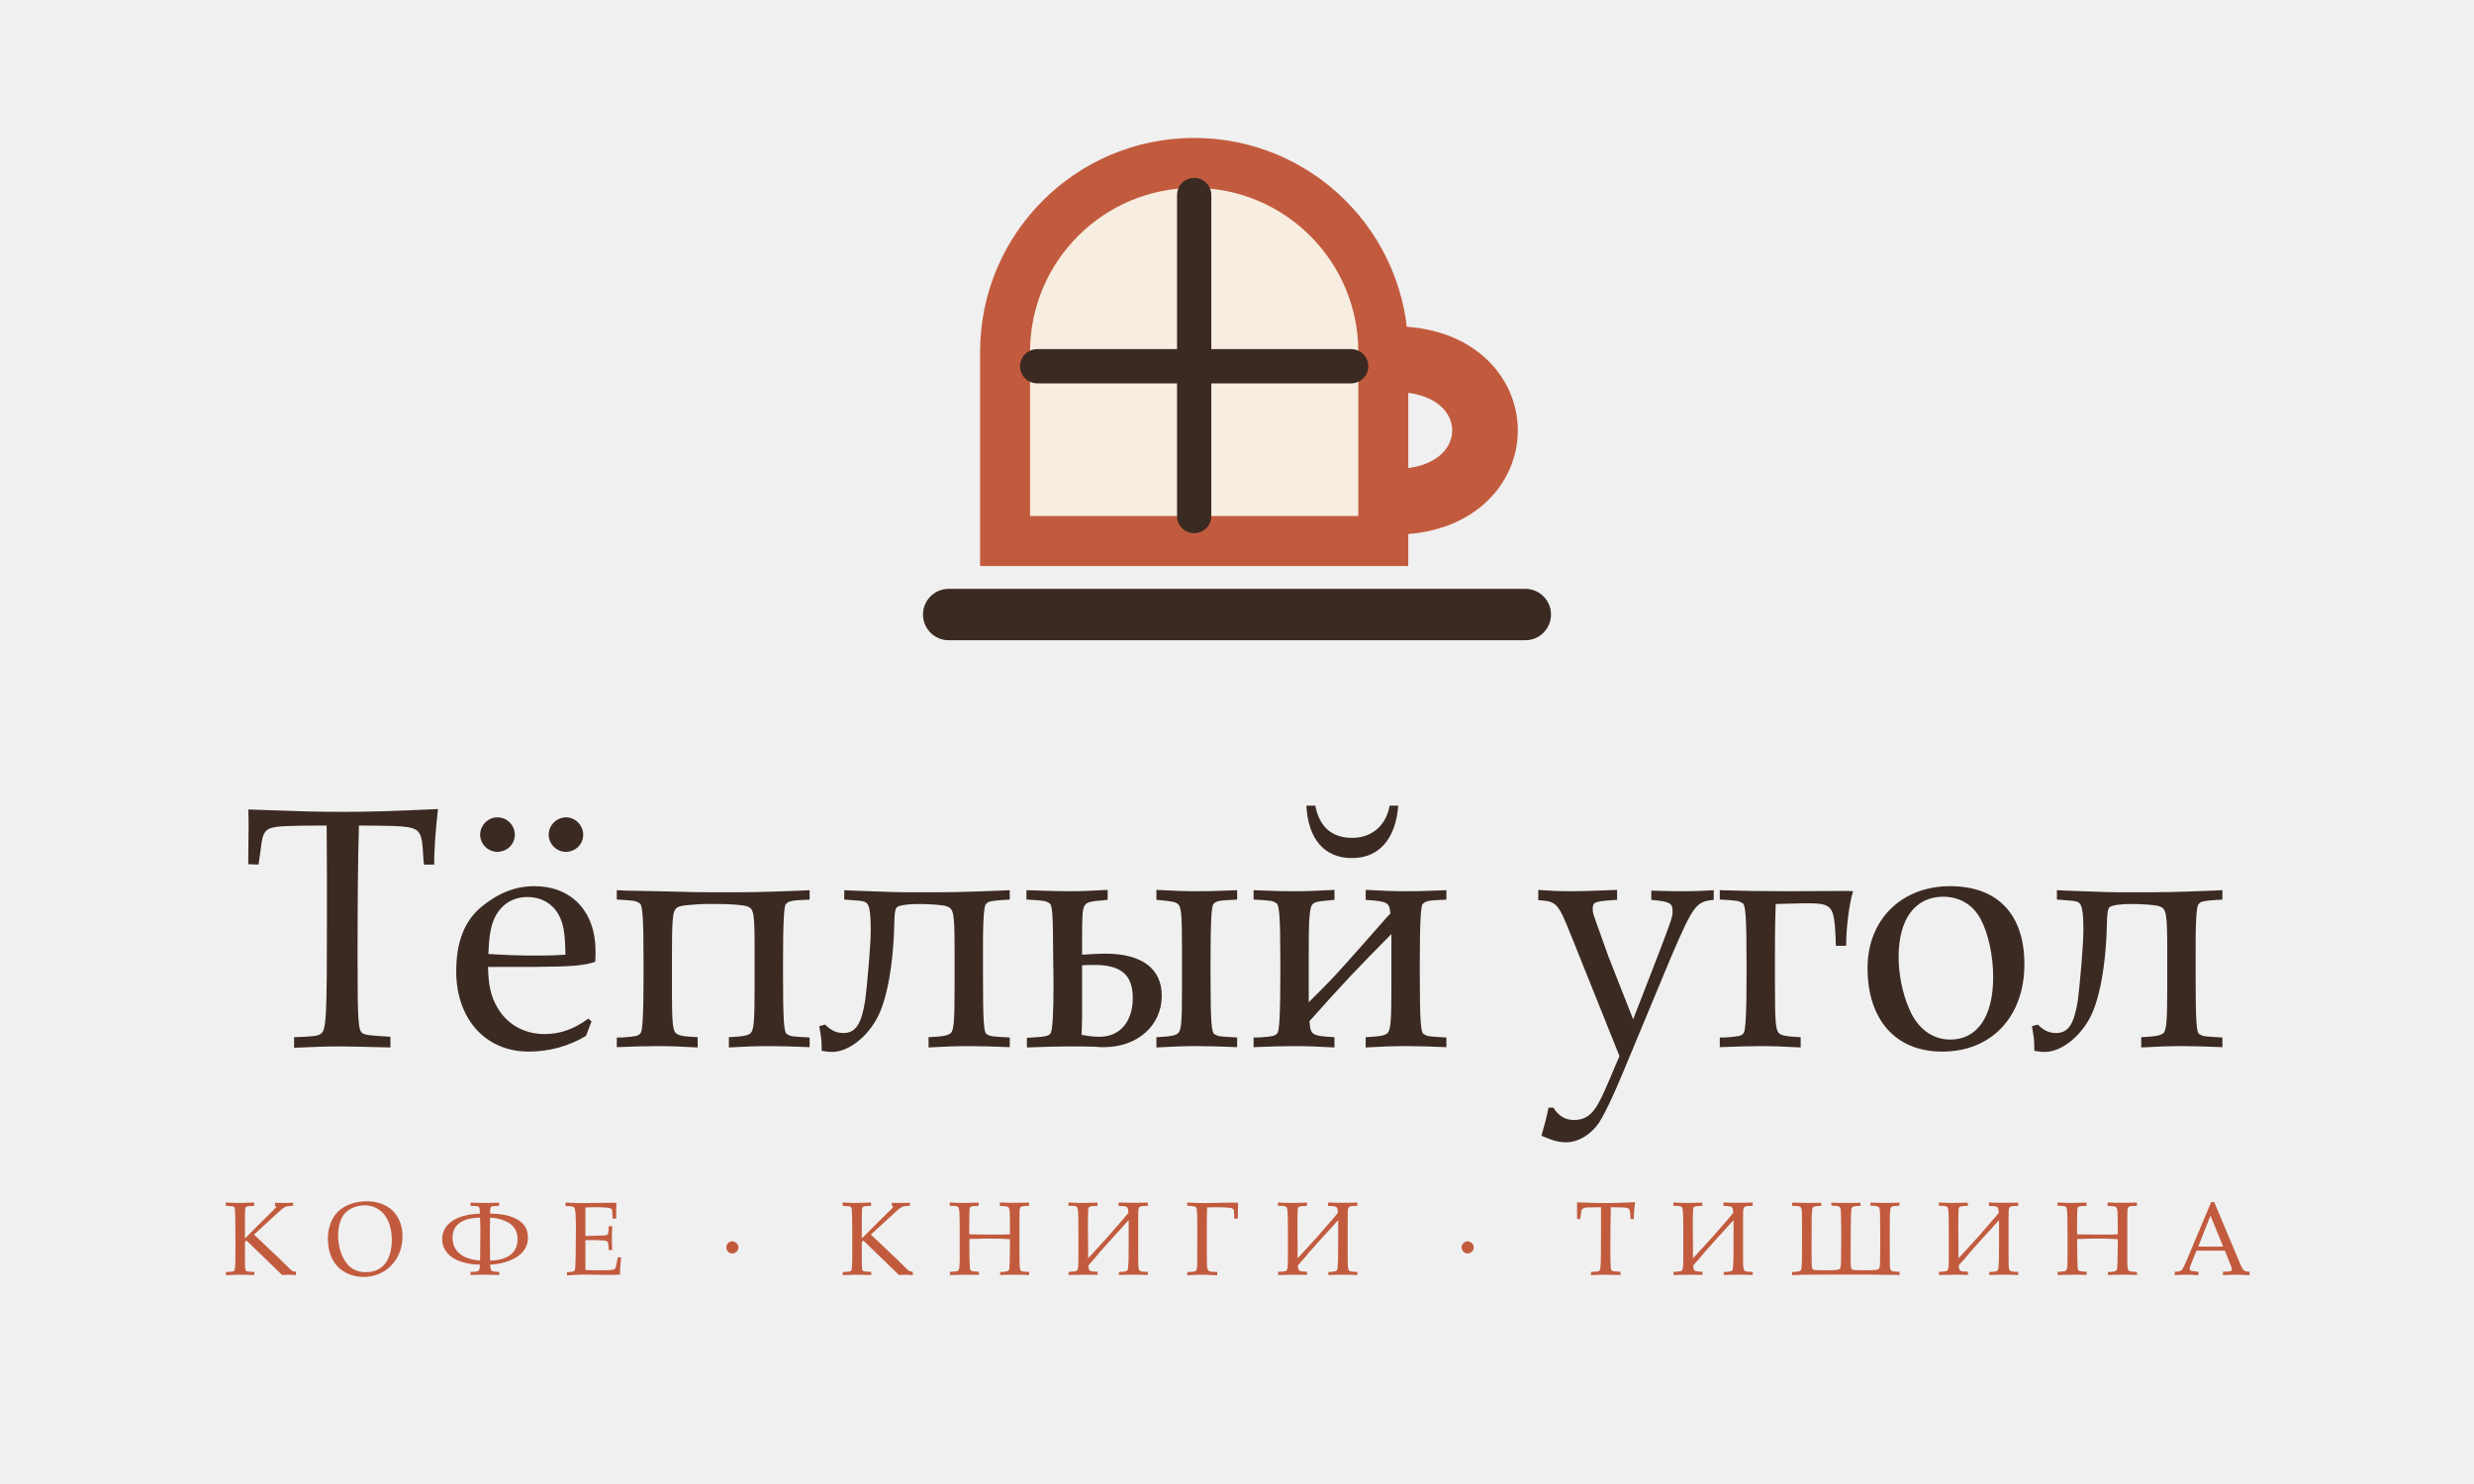
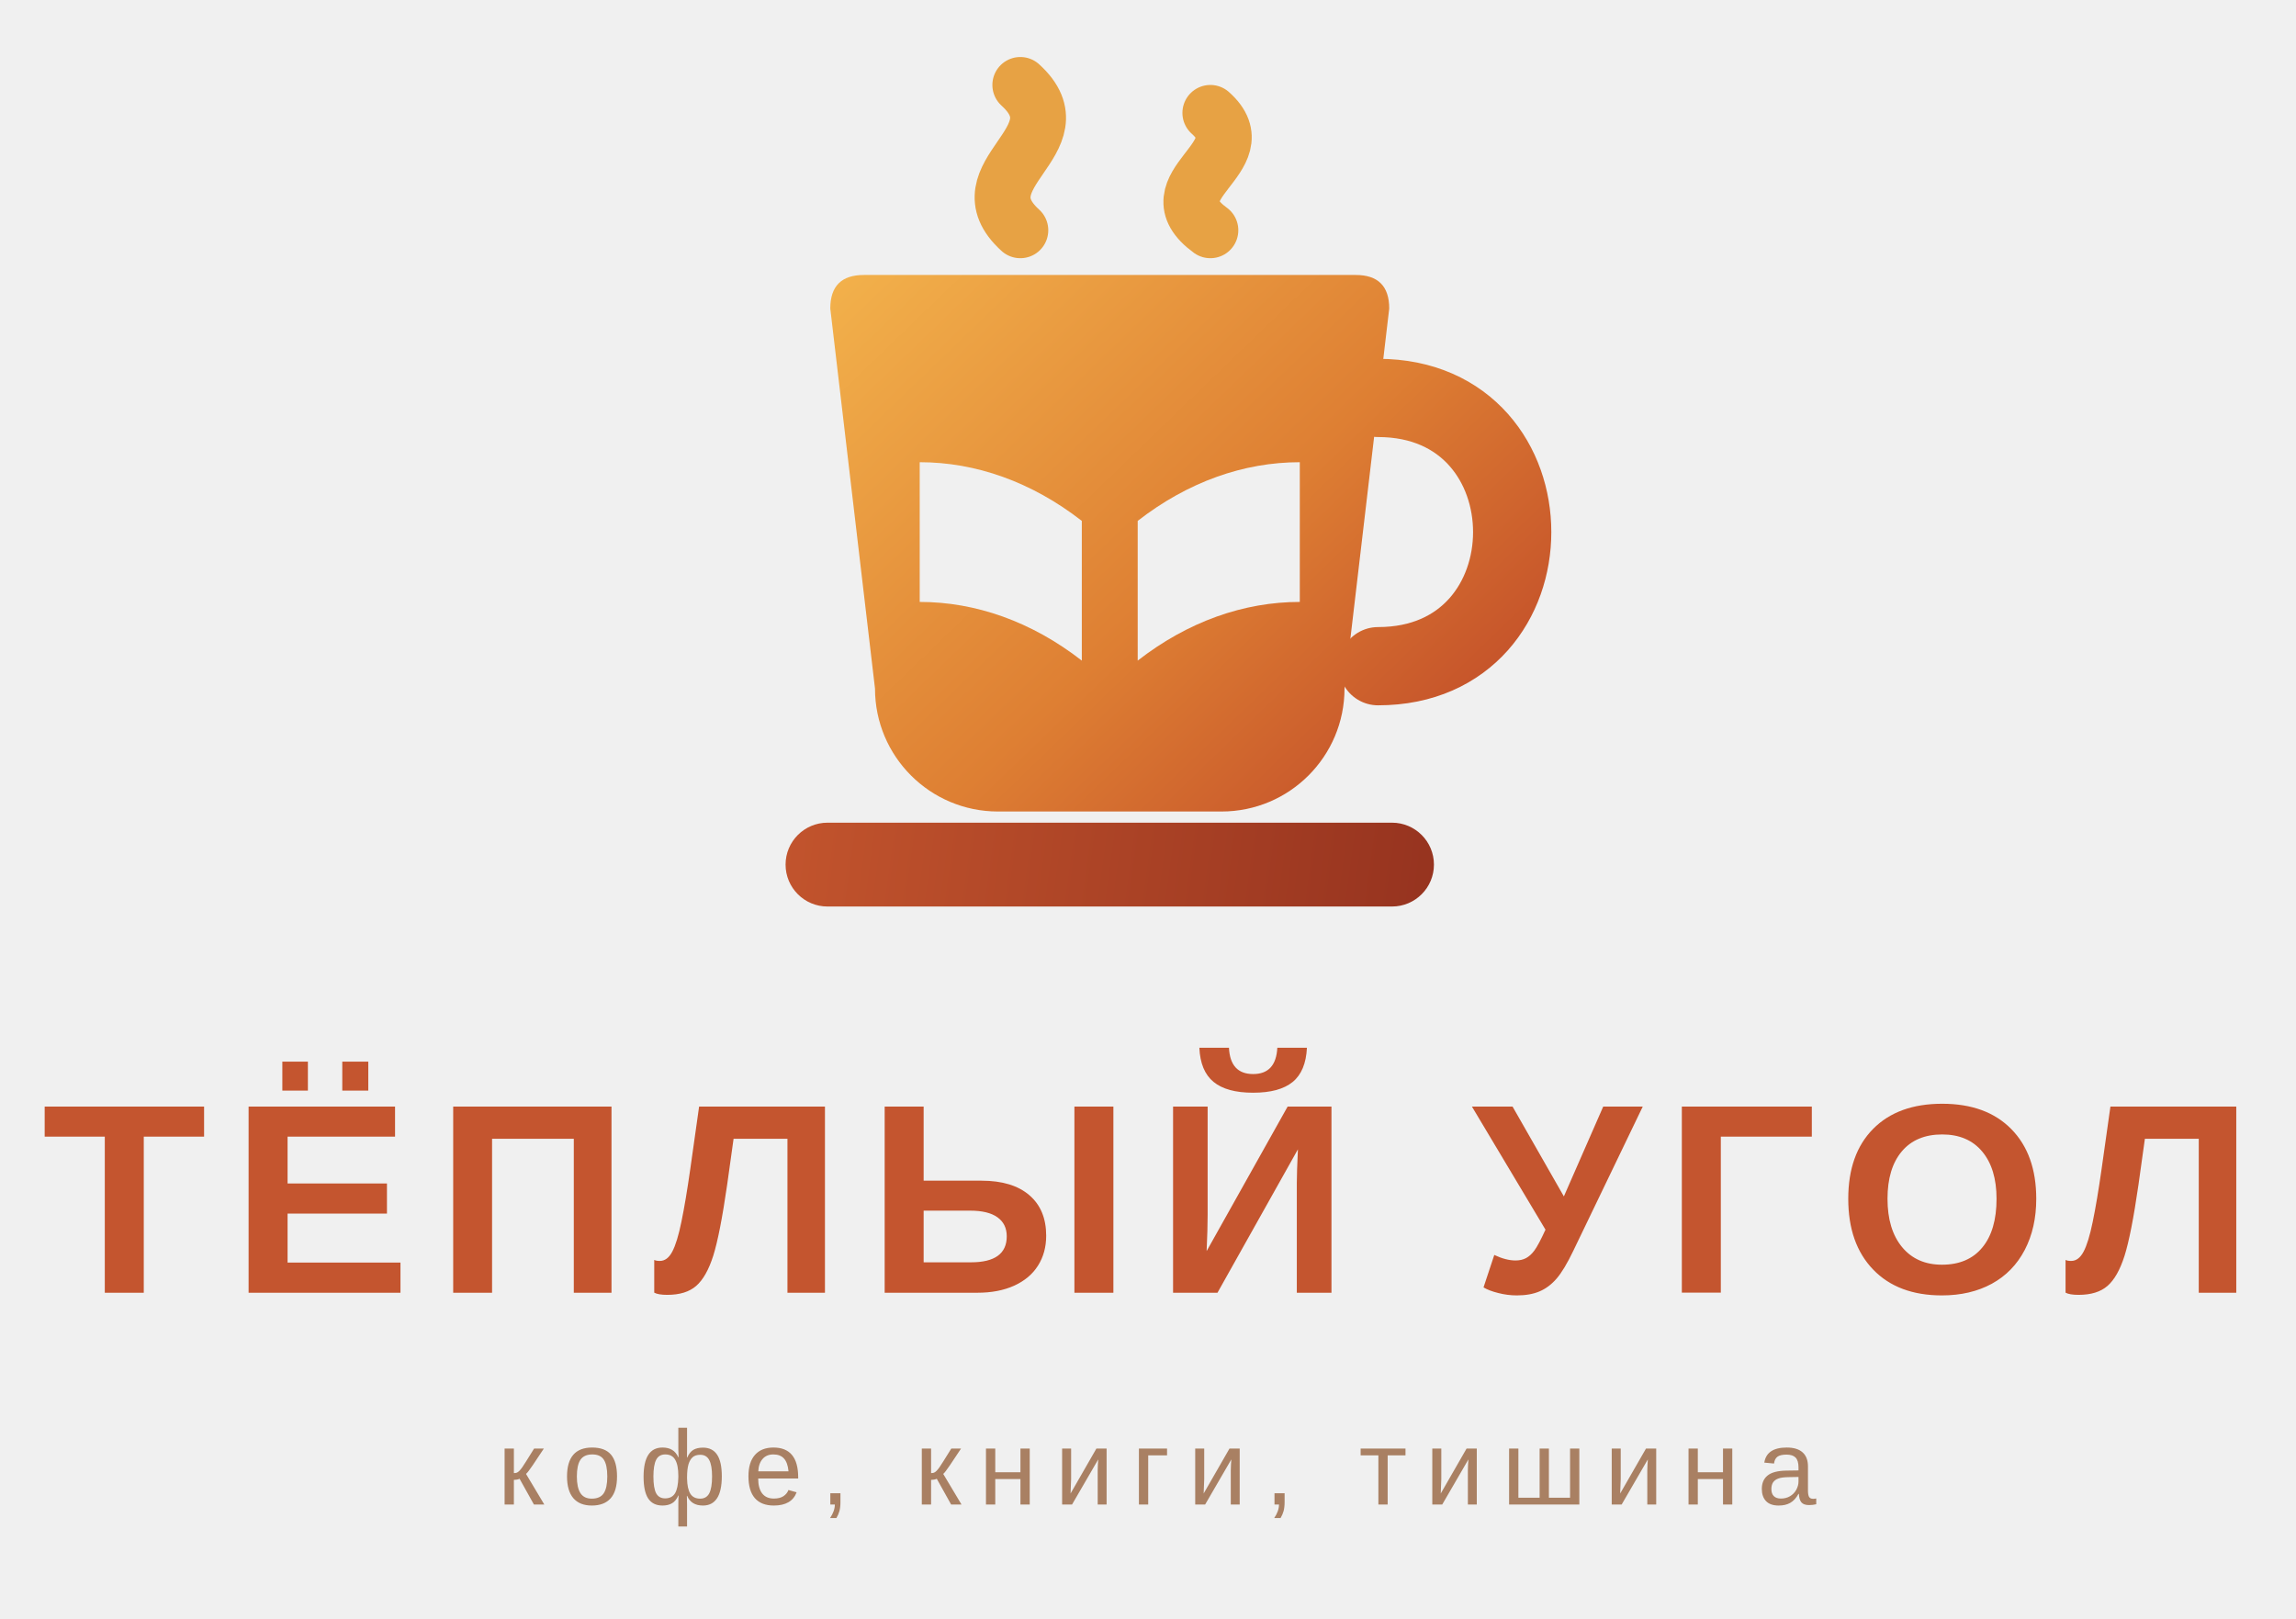
- <svg xmlns="http://www.w3.org/2000/svg" viewBox="0 0 260 156" width="520" height="312" color="#3B2A22" role="img" aria-labelledby="stacked-title">
-   <g id="mark" transform="translate(83.5 -8) scale(1.5)">
-     <path id="handle" fill="none" stroke="#C25B3E" stroke-width="4.6" stroke-linecap="round" d="M42 30.5c8.5 0 8.5 10 0 10" />
-     <path id="frame" fill="#C25B3E" d="M13 45V30a15 15 0 0 1 30 0v15Z" />
-     <path id="light" fill="#F7EDE0" d="M16.5 41.5V30a11.5 11.5 0 0 1 23 0v11.5Z" />
-     <path id="bars" fill="none" stroke="#3B2A22" stroke-width="2.4" stroke-linecap="round" d="M28 19v22.5M17 31h22" />
-     <rect id="sill" x="9" y="46.6" width="44" height="3.6" rx="1.8" fill="currentColor" />
+ <svg xmlns="http://www.w3.org/2000/svg" viewBox="-47.88 58.26 389.76 275.17" width="390" height="275">
+   <defs>
+     <linearGradient id="grad-warm" gradientUnits="userSpaceOnUse" x1="40" y1="52" x2="152" y2="168">
+       <stop offset="0" stop-color="#F4B54D" />
+       <stop offset="0.55" stop-color="#DE7F33" />
+       <stop offset="1" stop-color="#BC4227" />
+     </linearGradient>
+     <linearGradient id="grad-deep" gradientUnits="userSpaceOnUse" x1="32" y1="158" x2="148" y2="174">
+       <stop offset="0" stop-color="#C2542D" />
+       <stop offset="1" stop-color="#96331F" />
+     </linearGradient>
+     <path id="p-cup" d="M40 66 Q40 60 46 60 H134 Q140 60 140 66 L132 134 A22 22 0 0 1 110 156 H70 A22 22 0 0 1 48 134 Z" />
+     <path id="p-handle" d="M138 82 C170 82 170 130 138 130" />
+     <path id="p-page-l" d="M85 104 C76 97 66 93.5 56 93.5 L56 118.5 C66 118.5 76 122 85 129 Z" />
+     <path id="p-page-r" d="M95 104 C104 97 114 93.5 124 93.5 L124 118.5 C114 118.5 104 122 95 129 Z" />
+     <rect id="p-saucer" x="32" y="158" width="116" height="15" rx="7.5" />
+     <path id="p-steam-a" d="M74 52 C63 42 85 36 74 26" />
+     <path id="p-steam-b" d="M108 52 C97 44 117 39 108 31" />
+     <mask id="mask-book">
+       <rect x="26" y="46" width="158" height="136" fill="#fff" />
+       <use href="#p-page-l" fill="#000" />
+       <use href="#p-page-r" fill="#000" />
+     </mask>
+     <g id="mark-color">
+       <g fill="none" stroke="#E7A244" stroke-width="10" stroke-linecap="round">
+         <use href="#p-steam-a" />
+         <use href="#p-steam-b" />
+       </g>
+       <use href="#p-handle" fill="none" stroke="url(#grad-warm)" stroke-width="14" stroke-linecap="round" />
+       <use href="#p-cup" fill="url(#grad-warm)" mask="url(#mask-book)" />
+       <use href="#p-saucer" fill="url(#grad-deep)" />
+     </g>
+     <g id="mark-line" fill="none" stroke="currentColor" stroke-width="9" stroke-linecap="round" stroke-linejoin="round">
+       <use href="#p-steam-a" />
+       <use href="#p-steam-b" />
+       <use href="#p-handle" stroke-width="10" />
+       <use href="#p-cup" />
+       <use href="#p-page-l" />
+       <use href="#p-page-r" />
+       <use href="#p-saucer" />
+     </g>
+   </defs>
+   <g id="v-stacked" data-viewbox="0 0 300 380">
+     <use href="#mark-color" transform="translate(55 48) scale(0.95)" />
+     <text x="147" y="278" text-anchor="middle" font-family="Segoe UI, Helvetica Neue, Arial, sans-serif" font-size="46" font-weight="600" letter-spacing="4" fill="#C4552F">ТЁПЛЫЙ УГОЛ</text>
+     <text x="148.5" y="314" text-anchor="middle" font-family="Segoe UI, Helvetica Neue, Arial, sans-serif" font-size="18" font-weight="400" letter-spacing="3" fill="#A98063">кофе, книги, тишина</text>
  </g>
-   <text id="wordmark" x="130" y="110" text-anchor="middle" fill="currentColor" font-family="Georgia, 'Iowan Old Style', 'Palatino Linotype', 'Book Antiqua', serif" font-size="36">Тёплый угол</text>
-   <text id="tagline" x="130" y="134" text-anchor="middle" fill="#C25B3E" font-family="Georgia, 'Iowan Old Style', 'Palatino Linotype', 'Book Antiqua', serif" font-size="11" letter-spacing="3.6">КОФЕ · КНИГИ · ТИШИНА</text>
</svg>
